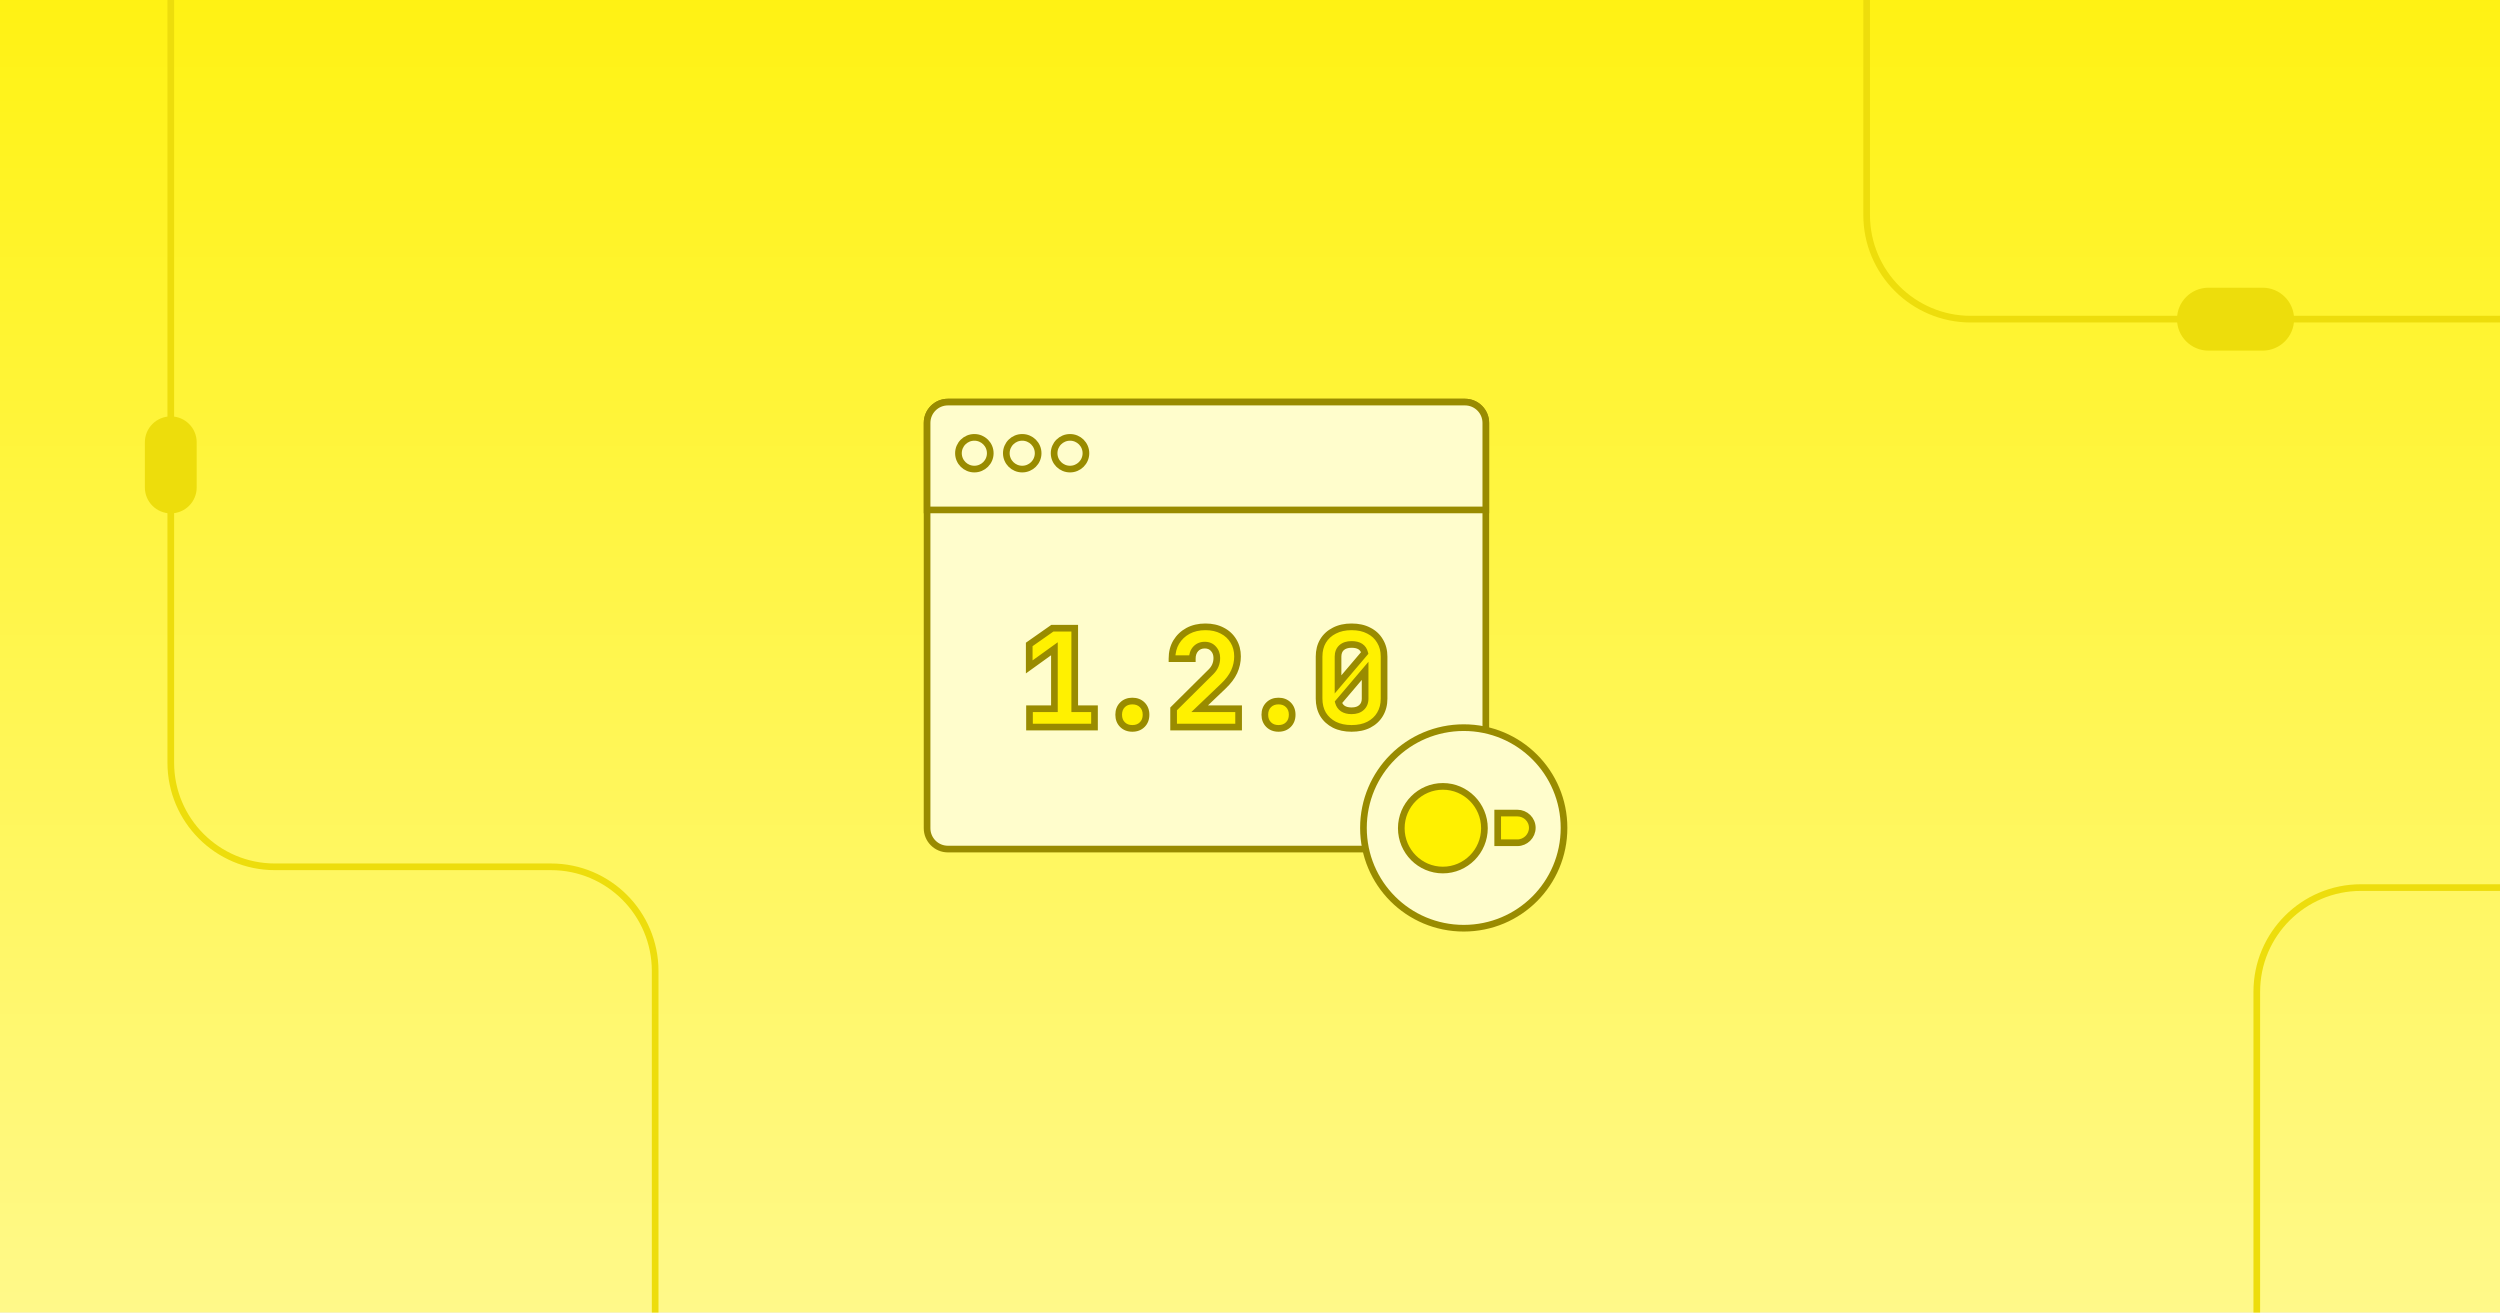
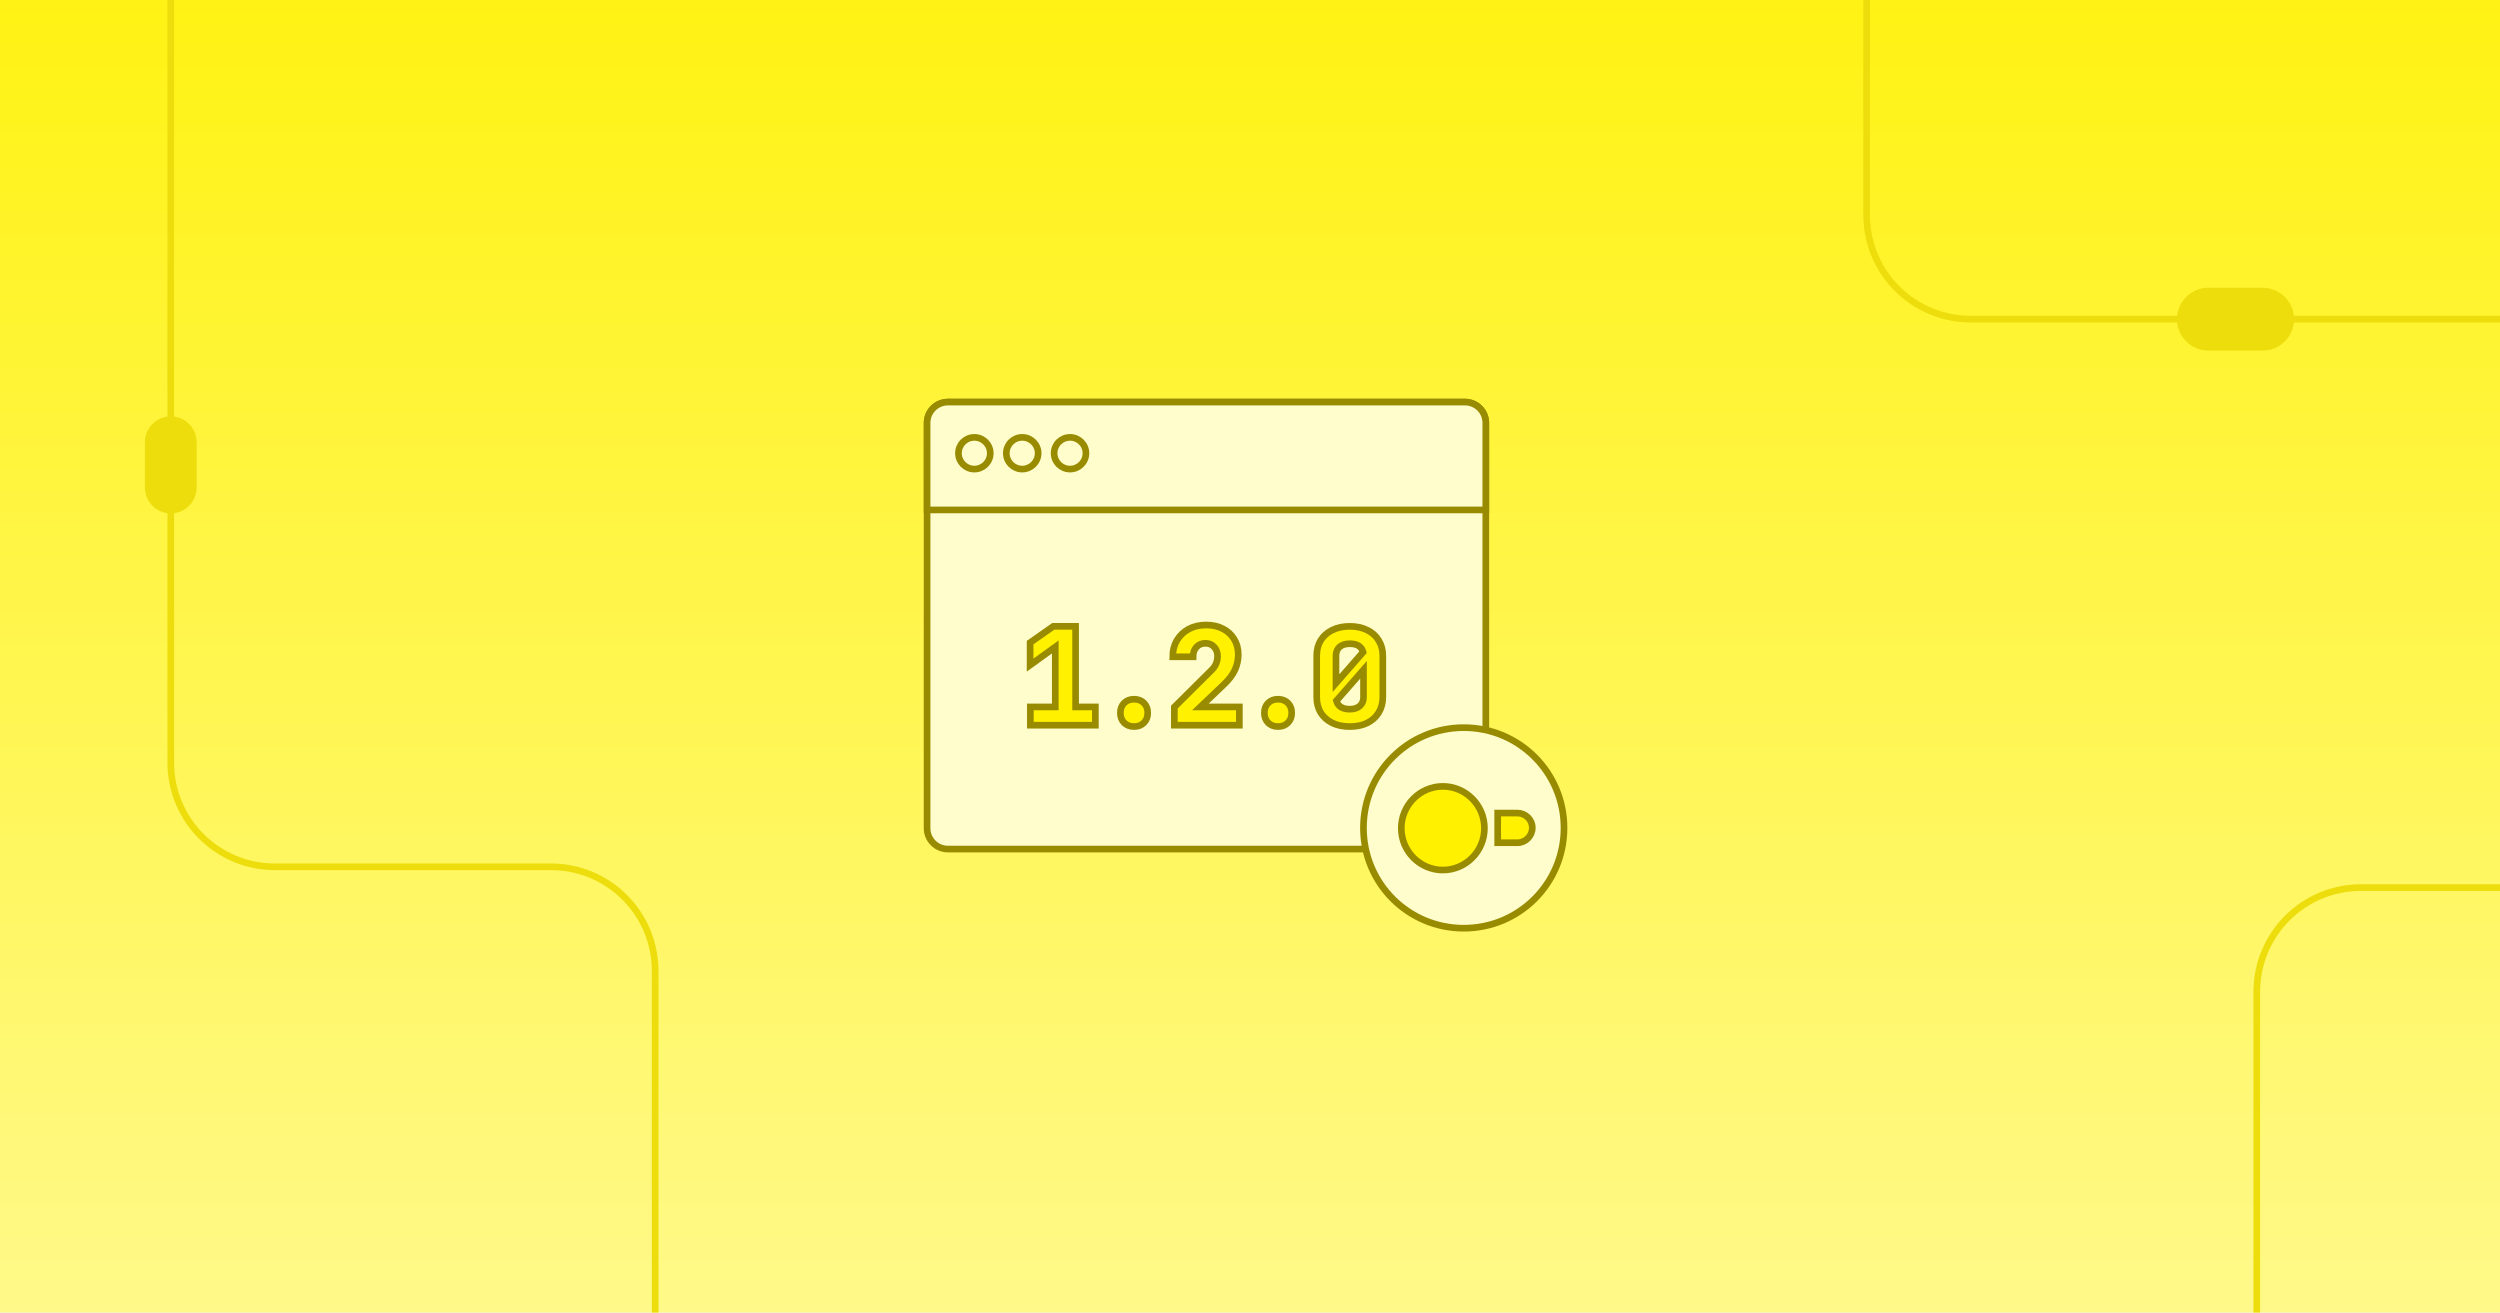
- <svg xmlns="http://www.w3.org/2000/svg" width="1200" height="630" fill="none" viewBox="0 0 1200 630">
+ <svg xmlns="http://www.w3.org/2000/svg" width="1200" height="630" viewBox="0 0 1200 630" fill="none">
  <style id="thin-strokes">@media (min-width: 500px) { [stroke-width="3.2"] { stroke-width: 2; } }</style>
-   <linearGradient id="a" x1="587" x2="587" y1="-103.981" y2="767.01" gradientUnits="userSpaceOnUse">
-     <stop offset="0" stop-color="#fff100" />
-     <stop offset=".939" stop-color="#fffa99" />
-   </linearGradient>
-   <clipPath id="b">
-     <path d="m0 0h1200v630h-1200z" />
-   </clipPath>
-   <g clip-path="url(#b)">
-     <path fill="url(#a)" d="m0 0h1200v630h-1200z" />
-     <g stroke="#eddd0c" stroke-width="3.2">
-       <path stroke-linejoin="round" d="m81.975-110.211v476.282c0 27.615 22.386 50.001 50 50l132.499-.001c27.615 0 50.001 22.386 50.001 50v191.975" />
-       <rect width="21.675" height="43.349" x="92.811" y="244.819" fill="#eddd0c" rx="10.837" transform="matrix(-1 -0 0 -1 185.621 489.638)" />
-       <path stroke-linejoin="round" d="m895.994-69.965v173.163c0 27.614 22.386 50 50 50h411.506" />
-       <rect width="27" height="53" x="1046.56" y="166.698" fill="#eddd0c" rx="13.5" transform="matrix(0 -1 1 0 879.862 1213.258)" />
-       <path stroke-linecap="round" stroke-linejoin="round" d="m1083.26 676.698v-200.658c0-27.614 22.39-50 50-50l93-.001" />
-     </g>
+   <g clip-path="url(#clip0_17621_12284)">
+     <rect width="1200" height="630" fill="url(#paint0_linear_17621_12284)" />
+     <path d="M81.973 -110.211L81.973 366.071C81.973 393.686 104.359 416.072 131.973 416.071L264.472 416.07C292.087 416.07 314.473 438.456 314.473 466.07L314.473 658.045" stroke="#EDDD0C" stroke-width="3.2" stroke-linejoin="round" />
+     <rect x="92.812" y="244.819" width="21.675" height="43.349" rx="10.837" transform="rotate(-180 92.8125 244.819)" fill="#EDDD0C" stroke="#EDDD0C" stroke-width="3.2" />
+     <path d="M895.992 -69.964L895.992 103.198C895.992 130.813 918.378 153.198 945.992 153.198L1357.49 153.198" stroke="#EDDD0C" stroke-width="3.2" stroke-linejoin="round" />
+     <rect x="1046.55" y="166.698" width="27" height="53" rx="13.5" transform="rotate(-90 1046.55 166.698)" fill="#EDDD0C" stroke="#EDDD0C" stroke-width="3.2" />
+     <path d="M1083.26 676.698L1083.26 476.04C1083.26 448.426 1105.65 426.04 1133.26 426.04L1226.26 426.039" stroke="#EDDD0C" stroke-width="3.2" stroke-linecap="round" stroke-linejoin="round" />
  </g>
-   <g fill="#fffdcc">
-     <rect width="268.19" height="214.552" x="445" y="193" stroke="#998b00" stroke-miterlimit="10" stroke-width="3.2" rx="10" />
-     <path stroke="#998b00" stroke-miterlimit="10" stroke-width="3.2" d="m445 203c0-5.523 4.477-10 10-10h248.19c5.523 0 10 4.477 10 10v41.756h-268.19z" />
-     <path stroke="#998b00" stroke-miterlimit="10" stroke-width="3.2" d="m467.691 225.16c4.217 0 7.635-3.408 7.635-7.611s-3.418-7.611-7.635-7.611c-4.218 0-7.636 3.408-7.636 7.611s3.418 7.611 7.636 7.611z" />
-     <path stroke="#998b00" stroke-miterlimit="10" stroke-width="3.2" d="m490.671 225.16c4.217 0 7.636-3.408 7.636-7.611s-3.419-7.611-7.636-7.611-7.636 3.408-7.636 7.611 3.419 7.611 7.636 7.611z" />
-     <path stroke="#998b00" stroke-miterlimit="10" stroke-width="3.2" d="m513.611 225.16c4.217 0 7.635-3.408 7.635-7.611s-3.418-7.611-7.635-7.611c-4.218 0-7.636 3.408-7.636 7.611s3.418 7.611 7.636 7.611z" />
-   </g>
-   <path fill="#fff100" d="m494.159 348.98v-8.775h11.96v-28.795l-12.09 8.71v-10.79l11.115-7.8h10.725v38.675h9.49v8.775zm49.375.65c-1.95 0-3.532-.606-4.745-1.82-1.214-1.213-1.82-2.795-1.82-4.745s.606-3.531 1.82-4.745c1.213-1.213 2.795-1.82 4.745-1.82s3.531.607 4.745 1.82c1.213 1.214 1.82 2.795 1.82 4.745s-.607 3.532-1.82 4.745c-1.214 1.214-2.795 1.82-4.745 1.82zm19.799-.65v-8.71l18.005-17.875c1.82-1.82 2.73-4.008 2.73-6.565 0-1.776-.541-3.25-1.625-4.42-1.04-1.17-2.426-1.755-4.16-1.755-1.776 0-3.228.607-4.355 1.82-1.083 1.214-1.625 2.774-1.625 4.68h-9.75c0-3.033.672-5.676 2.015-7.93 1.387-2.296 3.272-4.095 5.655-5.395 2.427-1.3 5.222-1.95 8.385-1.95 3.077 0 5.764.607 8.06 1.82 2.297 1.17 4.095 2.839 5.395 5.005 1.3 2.124 1.95 4.594 1.95 7.41 0 2.514-.541 4.962-1.625 7.345-1.083 2.34-2.838 4.659-5.265 6.955l-11.31 10.79h18.72v8.775zm50.35.65c-1.95 0-3.532-.606-4.745-1.82-1.213-1.213-1.82-2.795-1.82-4.745s.607-3.531 1.82-4.745c1.213-1.213 2.795-1.82 4.745-1.82s3.532.607 4.745 1.82c1.213 1.214 1.82 2.795 1.82 4.745s-.607 3.532-1.82 4.745c-1.213 1.214-2.795 1.82-4.745 1.82zm35.075 0c-3.164 0-5.915-.585-8.255-1.755-2.34-1.213-4.16-2.881-5.46-5.005-1.257-2.166-1.885-4.68-1.885-7.54v-20.15c0-2.86.628-5.351 1.885-7.475 1.3-2.166 3.12-3.835 5.46-5.005 2.34-1.213 5.091-1.82 8.255-1.82 3.206 0 5.958.607 8.255 1.82 2.34 1.17 4.138 2.839 5.395 5.005 1.3 2.124 1.95 4.615 1.95 7.475v20.15c0 2.86-.65 5.374-1.95 7.54-1.257 2.124-3.055 3.792-5.395 5.005-2.297 1.17-5.049 1.755-8.255 1.755zm-6.5-34.45v13.325l12.805-15.08c-.694-2.73-2.795-4.095-6.305-4.095-2.037 0-3.64.52-4.81 1.56-1.127 1.04-1.69 2.47-1.69 4.29zm6.5 26c2.036 0 3.618-.52 4.745-1.56 1.17-1.04 1.755-2.47 1.755-4.29v-13.325l-12.805 15.08c.346 1.3 1.061 2.319 2.145 3.055 1.083.694 2.47 1.04 4.16 1.04z" />
-   <path fill="#998b00" d="m494.159 348.98h-1.6v1.6h1.6zm0-8.775v-1.6h-1.6v1.6zm11.96 0v1.6h1.6v-1.6zm0-28.795h1.6v-3.124l-2.535 1.826zm-12.09 8.71h-1.6v3.125l2.535-1.826zm0-10.79-.919-1.309-.681.478v.831zm11.115-7.8v-1.6h-.505l-.414.291zm10.725 0h1.6v-1.6h-1.6zm0 38.675h-1.6v1.6h1.6zm9.49 0h1.6v-1.6h-1.6zm0 8.775v1.6h1.6v-1.6zm-31.2 0h1.6v-8.775h-1.6-1.6v8.775zm0-8.775v1.6h11.96v-1.6-1.6h-11.96zm11.96 0h1.6v-28.795h-1.6-1.6v28.795zm0-28.795-.935-1.298-12.09 8.71.935 1.298.935 1.299 12.09-8.71zm-12.09 8.71h1.6v-10.79h-1.6-1.6v10.79zm0-10.79.919 1.31 11.115-7.8-.919-1.31-.919-1.309-11.115 7.8zm11.115-7.8v1.6h10.725v-1.6-1.6h-10.725zm10.725 0h-1.6v38.675h1.6 1.6v-38.675zm0 38.675v1.6h9.49v-1.6-1.6h-9.49zm9.49 0h-1.6v8.775h1.6 1.6v-8.775zm0 8.775v-1.6h-31.2v1.6 1.6h31.2zm13.43-1.17-1.132 1.132zm0-9.49-1.132-1.131zm9.49 9.49 1.131 1.132zm-4.745 1.82v-1.6c-1.589 0-2.742-.479-3.614-1.351l-1.131 1.131-1.132 1.132c1.556 1.555 3.565 2.288 5.877 2.288zm-4.745-1.82 1.131-1.131c-.871-.871-1.351-2.025-1.351-3.614h-1.6-1.6c0 2.312.733 4.322 2.288 5.877zm-1.82-4.745h1.6c0-1.588.48-2.742 1.351-3.613l-1.131-1.132-1.132-1.131c-1.555 1.555-2.288 3.565-2.288 5.876zm1.82-4.745 1.131 1.132c.872-.872 2.025-1.352 3.614-1.352v-1.6-1.6c-2.312 0-4.321.734-5.877 2.289zm4.745-1.82v1.6c1.588 0 2.742.48 3.613 1.352l1.132-1.132 1.131-1.131c-1.555-1.555-3.565-2.289-5.876-2.289zm4.745 1.82-1.132 1.132c.872.871 1.352 2.025 1.352 3.613h1.6 1.6c0-2.311-.734-4.321-2.289-5.876zm1.82 4.745h-1.6c0 1.589-.48 2.743-1.352 3.614l1.132 1.131 1.131 1.132c1.555-1.555 2.289-3.565 2.289-5.877zm-1.82 4.745-1.132-1.131c-.871.872-2.025 1.351-3.613 1.351v1.6 1.6c2.311 0 4.321-.733 5.876-2.288zm15.054 1.17h-1.6v1.6h1.6zm0-8.71-1.127-1.135-.473.469v.666zm18.005-17.875 1.128 1.136.004-.004zm1.105-10.985-1.195 1.063.01.013.011.012zm-8.515.065-1.172-1.088-.011.011-.01.012zm-1.625 4.68v1.6h1.6v-1.6zm-9.75 0h-1.6v1.6h1.6zm2.015-7.93-1.369-.827-.005.008zm5.655-5.395-.755-1.41-.011.006zm16.445-.13-.747 1.415.011.006.01.005zm5.395 5.005-1.372.824.004.006.004.006zm.325 14.755 1.452.673.005-.01zm-5.265 6.955-1.099-1.162-.005.005zm-11.31 10.79-1.104-1.157-2.891 2.757h3.995zm18.72 0h1.6v-1.6h-1.6zm0 8.775v1.6h1.6v-1.6zm-31.2 0h1.6v-8.71h-1.6-1.6v8.71zm0-8.71 1.128 1.136 18.005-17.875-1.128-1.136-1.127-1.135-18.005 17.875zm18.005-17.875 1.132 1.132c2.118-2.118 3.198-4.712 3.198-7.697h-1.6-1.6c0 2.13-.739 3.912-2.261 5.434zm2.73-6.565h1.6c0-2.129-.661-4.006-2.051-5.507l-1.174 1.087-1.174 1.088c.778.839 1.199 1.909 1.199 3.332zm-1.625-4.42 1.196-1.063c-1.378-1.55-3.22-2.292-5.356-2.292v1.6 1.6c1.332 0 2.263.429 2.965 1.218zm-4.16-1.755v-1.6c-2.185 0-4.074.767-5.527 2.332l1.172 1.088 1.173 1.089c.8-.861 1.814-1.309 3.182-1.309zm-4.355 1.82-1.193-1.065c-1.389 1.556-2.032 3.517-2.032 5.745h1.6 1.6c0-1.585.442-2.743 1.219-3.614zm-1.625 4.68v-1.6h-9.75v1.6 1.6h9.75zm-9.75 0h1.6c0-2.79.616-5.141 1.79-7.11l-1.375-.82-1.374-.819c-1.513 2.538-2.241 5.473-2.241 8.749zm2.015-7.93 1.37.827c1.238-2.051 2.914-3.651 5.052-4.817l-.767-1.405-.766-1.404c-2.629 1.434-4.723 3.43-6.258 5.972zm5.655-5.395.756 1.411c2.162-1.158 4.69-1.761 7.629-1.761v-1.6-1.6c-3.387 0-6.449.698-9.14 2.14zm8.385-1.95v1.6c2.865 0 5.286.564 7.313 1.635l.747-1.415.748-1.414c-2.566-1.356-5.518-2.006-8.808-2.006zm8.06 1.82-.726 1.426c2.035 1.037 3.607 2.499 4.749 4.403l1.372-.824 1.372-.823c-1.457-2.429-3.482-4.304-6.04-5.607zm5.395 5.005-1.364.836c1.126 1.84 1.714 4.013 1.714 6.574h1.6 1.6c0-3.071-.712-5.838-2.185-8.245zm1.95 7.41h-1.6c0 2.276-.488 4.499-1.481 6.683l1.456.662 1.457.663c1.174-2.583 1.768-5.256 1.768-8.008zm-1.625 7.345-1.452-.672c-.977 2.111-2.592 4.269-4.912 6.465l1.099 1.162 1.1 1.163c2.533-2.397 4.428-4.876 5.617-7.445zm-5.265 6.955-1.104-1.157-11.31 10.79 1.104 1.157 1.105 1.158 11.31-10.79zm-11.31 10.79v1.6h18.72v-1.6-1.6h-18.72zm18.72 0h-1.6v8.775h1.6 1.6v-8.775zm0 8.775v-1.6h-31.2v1.6 1.6h31.2zm14.405-1.17-1.131 1.132zm0-9.49-1.131-1.131zm9.49 9.49 1.131 1.132zm-4.745 1.82v-1.6c-1.589 0-2.742-.479-3.614-1.351l-1.131 1.131-1.131 1.132c1.555 1.555 3.565 2.288 5.876 2.288zm-4.745-1.82 1.131-1.131c-.871-.871-1.351-2.025-1.351-3.614h-1.6-1.6c0 2.312.733 4.322 2.289 5.877zm-1.82-4.745h1.6c0-1.588.48-2.742 1.351-3.613l-1.131-1.132-1.131-1.131c-1.556 1.555-2.289 3.565-2.289 5.876zm1.82-4.745 1.131 1.132c.872-.872 2.025-1.352 3.614-1.352v-1.6-1.6c-2.311 0-4.321.734-5.876 2.289zm4.745-1.82v1.6c1.589 0 2.742.48 3.614 1.352l1.131-1.132 1.131-1.131c-1.555-1.555-3.565-2.289-5.876-2.289zm4.745 1.82-1.131 1.132c.871.871 1.351 2.025 1.351 3.613h1.6 1.6c0-2.311-.733-4.321-2.289-5.876zm1.82 4.745h-1.6c0 1.589-.48 2.743-1.351 3.614l1.131 1.131 1.131 1.132c1.556-1.555 2.289-3.565 2.289-5.877zm-1.82 4.745-1.131-1.131c-.872.872-2.025 1.351-3.614 1.351v1.6 1.6c2.311 0 4.321-.733 5.876-2.288zm22.075.065-.737 1.421.011.005.01.006zm-5.46-5.005-1.384.803.009.017.01.016zm0-35.165-1.372-.823-.005.009zm5.46-5.005.715 1.432.011-.006.01-.005zm16.51 0-.748 1.415.016.009.016.008zm5.395 5.005-1.384.803.009.017.01.016zm0 35.165-1.372-.823-.005.009zm-5.395 5.005.726 1.426.01-.005zm-14.755-19.37h-1.6v4.357l2.819-3.321zm12.805-15.08 1.219 1.036.535-.629-.204-.8zm-11.115-2.535-1.063-1.195-.012.01-.011.01zm9.555 28.73-1.063-1.195-.012.01-.011.01zm1.755-17.615h1.6v-4.356l-2.82 3.321zm-12.805 15.08-1.22-1.035-.542.638.216.81zm2.145 3.055-.9 1.324.018.012.019.012zm4.16 9.49v-1.6c-2.967 0-5.464-.548-7.54-1.586l-.715 1.431-.716 1.432c2.604 1.302 5.61 1.923 8.971 1.923zm-8.255-1.755.736-1.42c-2.097-1.087-3.693-2.56-4.832-4.42l-1.364.835-1.365.836c1.461 2.387 3.505 4.251 6.088 5.59zm-5.46-5.005 1.384-.802c-1.096-1.89-1.669-4.119-1.669-6.738h-1.6-1.6c0 3.102.683 5.9 2.101 8.343zm-1.885-7.54h1.6v-20.15h-1.6-1.6v20.15zm0-20.15h1.6c0-2.619.573-4.82 1.662-6.66l-1.377-.815-1.377-.814c-1.425 2.407-2.108 5.189-2.108 8.289zm1.885-7.475 1.372.824c1.137-1.897 2.725-3.358 4.803-4.397l-.715-1.432-.716-1.431c-2.602 1.301-4.654 3.176-6.116 5.613zm5.46-5.005.736 1.421c2.071-1.074 4.561-1.641 7.519-1.641v-1.6-1.6c-3.369 0-6.383.647-8.992 2zm8.255-1.82v1.6c3.006 0 5.489.569 7.507 1.635l.748-1.415.747-1.414c-2.575-1.361-5.595-2.006-9.002-2.006zm8.255 1.82-.716 1.432c2.074 1.036 3.634 2.492 4.727 4.376l1.384-.803 1.384-.802c-1.421-2.45-3.458-4.33-6.064-5.634zm5.395 5.005-1.365.836c1.124 1.836 1.715 4.03 1.715 6.639h1.6 1.6c0-3.11-.71-5.9-2.186-8.31zm1.95 7.475h-1.6v20.15h1.6 1.6v-20.15zm0 20.15h-1.6c0 2.61-.59 4.831-1.722 6.717l1.372.823 1.372.824c1.468-2.447 2.178-5.253 2.178-8.364zm-1.95 7.54-1.377-.814c-1.094 1.847-2.662 3.314-4.755 4.399l.737 1.42.736 1.421c2.587-1.342 4.616-3.212 6.036-5.611zm-5.395 5.005-.727-1.425c-2.023 1.031-4.514 1.58-7.528 1.58v1.6 1.6c3.398 0 6.411-.62 8.981-1.929zm-14.755-32.695h-1.6v13.325h1.6 1.6v-13.325zm0 13.325 1.219 1.036 12.805-15.08-1.219-1.036-1.22-1.035-12.805 15.08zm12.805-15.08 1.55-.393c-.432-1.703-1.344-3.09-2.775-4.02-1.395-.905-3.135-1.282-5.08-1.282v1.6 1.6c1.564 0 2.63.307 3.337.766.67.436 1.156 1.096 1.417 2.123zm-6.305-4.095v-1.6c-2.308 0-4.331.594-5.873 1.965l1.063 1.195 1.063 1.196c.798-.709 1.981-1.156 3.747-1.156zm-4.81 1.56-1.086-1.175c-1.516 1.399-2.204 3.29-2.204 5.465h1.6 1.6c0-1.464.438-2.433 1.175-3.114zm4.81 30.29v1.6c2.304 0 4.322-.592 5.83-1.984l-1.085-1.176-1.086-1.175c-.745.687-1.89 1.135-3.659 1.135zm4.745-1.56 1.063 1.196c1.568-1.394 2.292-3.29 2.292-5.486h-1.6-1.6c0 1.445-.447 2.409-1.218 3.095zm1.755-4.29h1.6v-13.325h-1.6-1.6v13.325zm0-13.325-1.22-1.035-12.805 15.08 1.22 1.035 1.219 1.036 12.805-15.08zm-12.805 15.08-1.546.413c.442 1.66 1.38 3.006 2.791 3.966l.9-1.324.899-1.323c-.756-.514-1.248-1.204-1.498-2.144zm2.145 3.055-.863 1.348c1.41.903 3.121 1.292 5.023 1.292v-1.6-1.6c-1.479 0-2.541-.303-3.298-.787z" />
-   <path fill="#fffdcc" stroke="#998b00" stroke-linecap="round" stroke-miterlimit="10" stroke-width="3.2" d="m702.594 445.544c-26.631 0-48.137-21.507-48.137-48.137 0-26.631 21.506-48.137 48.137-48.137s48.137 21.506 48.137 48.137c0 26.63-21.506 48.137-48.137 48.137z" />
-   <path fill="#fff100" stroke="#998b00" stroke-linecap="round" stroke-miterlimit="10" stroke-width="3.2" d="m728.336 390.275h-9.443v14.251h9.443c3.915 0 7.168-3.253 7.168-7.168 0-3.944-3.253-7.083-7.168-7.083z" />
-   <path fill="#fff100" stroke="#998b00" stroke-linecap="round" stroke-miterlimit="10" stroke-width="3.2" d="m672.623 397.541c0 11.067 8.954 20.077 19.952 20.077 10.997 0 19.951-9.01 19.951-20.077s-8.954-20.077-19.951-20.077c-10.998 0-19.952 9.01-19.952 20.077z" />
+   <rect x="445" y="193" width="268.19" height="214.552" rx="10" fill="#FFFDCC" stroke="#998B00" stroke-width="3.2" stroke-miterlimit="10" />
+   <path d="M445 203C445 197.477 449.477 193 455 193H703.19C708.713 193 713.19 197.477 713.19 203V244.756H445V203Z" fill="#FFFDCC" stroke="#998B00" stroke-width="3.2" stroke-miterlimit="10" />
+   <path d="M467.691 225.16C471.908 225.16 475.326 221.752 475.326 217.549C475.326 213.346 471.908 209.938 467.691 209.938C463.473 209.938 460.055 213.346 460.055 217.549C460.055 221.752 463.473 225.16 467.691 225.16Z" fill="#FFFDCC" stroke="#998B00" stroke-width="3.2" stroke-miterlimit="10" />
+   <path d="M490.671 225.16C494.888 225.16 498.307 221.752 498.307 217.549C498.307 213.346 494.888 209.938 490.671 209.938C486.454 209.938 483.035 213.346 483.035 217.549C483.035 221.752 486.454 225.16 490.671 225.16Z" fill="#FFFDCC" stroke="#998B00" stroke-width="3.2" stroke-miterlimit="10" />
+   <path d="M513.612 225.16C517.83 225.16 521.248 221.752 521.248 217.549C521.248 213.346 517.83 209.938 513.612 209.938C509.395 209.938 505.977 213.346 505.977 217.549C505.977 221.752 509.395 225.16 513.612 225.16Z" fill="#FFFDCC" stroke="#998B00" stroke-width="3.2" stroke-miterlimit="10" />
+   <path d="M494.579 348.1V339.325H506.539V310.53L494.449 319.24V308.45L505.564 300.65H516.289V339.325H525.779V348.1H494.579Z" fill="#FFF100" stroke="#998B00" stroke-width="3.2" stroke-miterlimit="10" />
+   <path d="M544.342 348.75C542.392 348.75 540.811 348.143 539.597 346.93C538.384 345.717 537.777 344.135 537.777 342.185C537.777 340.235 538.384 338.653 539.597 337.44C540.811 336.227 542.392 335.62 544.342 335.62C546.292 335.62 547.874 336.227 549.087 337.44C550.301 338.653 550.907 340.235 550.907 342.185C550.907 344.135 550.301 345.717 549.087 346.93C547.874 348.143 546.292 348.75 544.342 348.75Z" fill="#FFF100" stroke="#998B00" stroke-width="3.2" stroke-miterlimit="10" />
+   <path d="M563.69 348.1V339.39L581.695 321.515C583.515 319.695 584.425 317.507 584.425 314.95C584.425 313.173 583.883 311.7 582.8 310.53C581.76 309.36 580.373 308.775 578.64 308.775C576.863 308.775 575.412 309.382 574.285 310.595C573.202 311.808 572.66 313.368 572.66 315.275H562.91C562.91 312.242 563.582 309.598 564.925 307.345C566.312 305.048 568.197 303.25 570.58 301.95C573.007 300.65 575.802 300 578.965 300C582.042 300 584.728 300.607 587.025 301.82C589.322 302.99 591.12 304.658 592.42 306.825C593.72 308.948 594.37 311.418 594.37 314.235C594.37 316.748 593.828 319.197 592.745 321.58C591.662 323.92 589.907 326.238 587.48 328.535L576.17 339.325H594.89V348.1H563.69Z" fill="#FFF100" stroke="#998B00" stroke-width="3.2" stroke-miterlimit="10" />
+   <path d="M613.456 348.75C611.506 348.75 609.924 348.143 608.711 346.93C607.497 345.717 606.891 344.135 606.891 342.185C606.891 340.235 607.497 338.653 608.711 337.44C609.924 336.227 611.506 335.62 613.456 335.62C615.406 335.62 616.987 336.227 618.201 337.44C619.414 338.653 620.021 340.235 620.021 342.185C620.021 344.135 619.414 345.717 618.201 346.93C616.987 348.143 615.406 348.75 613.456 348.75Z" fill="#FFF100" stroke="#998B00" stroke-width="3.2" stroke-miterlimit="10" />
+   <path d="M647.88 348.75C644.663 348.75 641.866 348.173 639.487 347.018C637.108 345.821 635.258 344.175 633.936 342.08C632.658 339.942 632.02 337.462 632.02 334.641V314.759C632.02 311.937 632.658 309.479 633.936 307.384C635.258 305.246 637.108 303.6 639.487 302.446C641.866 301.248 644.663 300.65 647.88 300.65C651.14 300.65 653.937 301.248 656.272 302.446C658.651 303.6 660.479 305.246 661.757 307.384C663.079 309.479 663.74 311.937 663.74 314.759V334.641C663.74 337.462 663.079 339.942 661.757 342.08C660.479 344.175 658.651 345.821 656.272 347.018C653.937 348.173 651.14 348.75 647.88 348.75ZM641.271 314.759V327.907L654.29 313.028C653.585 310.334 651.448 308.987 647.88 308.987C645.809 308.987 644.179 309.5 642.989 310.526C641.844 311.553 641.271 312.964 641.271 314.759ZM647.88 340.413C649.95 340.413 651.558 339.9 652.704 338.873C653.893 337.847 654.488 336.436 654.488 334.641V321.493L641.469 336.372C641.822 337.655 642.549 338.66 643.65 339.386C644.752 340.071 646.161 340.413 647.88 340.413Z" fill="#FFF100" stroke="#998B00" stroke-width="3.2" stroke-miterlimit="10" />
+   <path d="M702.594 445.544C675.963 445.544 654.457 424.037 654.457 397.407C654.457 370.776 675.963 349.27 702.594 349.27C729.225 349.27 750.731 370.776 750.731 397.407C750.731 424.037 729.225 445.544 702.594 445.544Z" fill="#FFFDCC" stroke="#998B00" stroke-width="3.2" stroke-miterlimit="10" stroke-linecap="round" />
+   <path d="M728.334 390.275H718.891V404.526H728.334C732.249 404.526 735.503 401.273 735.503 397.358C735.503 393.414 732.249 390.275 728.334 390.275Z" fill="#FFF100" stroke="#998B00" stroke-width="3.2" stroke-miterlimit="10" stroke-linecap="round" />
+   <path d="M672.621 397.54C672.621 408.607 681.575 417.617 692.573 417.617C703.57 417.617 712.524 408.607 712.524 397.54C712.524 386.473 703.57 377.463 692.573 377.463C681.575 377.463 672.621 386.473 672.621 397.54Z" fill="#FFF100" stroke="#998B00" stroke-width="3.2" stroke-miterlimit="10" stroke-linecap="round" />
+   <defs>
+     <linearGradient id="paint0_linear_17621_12284" x1="587" y1="-103.981" x2="587" y2="767.01" gradientUnits="userSpaceOnUse">
+       <stop stop-color="#FFF100" />
+       <stop offset="0.939" stop-color="#FFFA99" />
+     </linearGradient>
+     <clipPath id="clip0_17621_12284">
+       <rect width="1200" height="630" fill="white" />
+     </clipPath>
+   </defs>
</svg>
